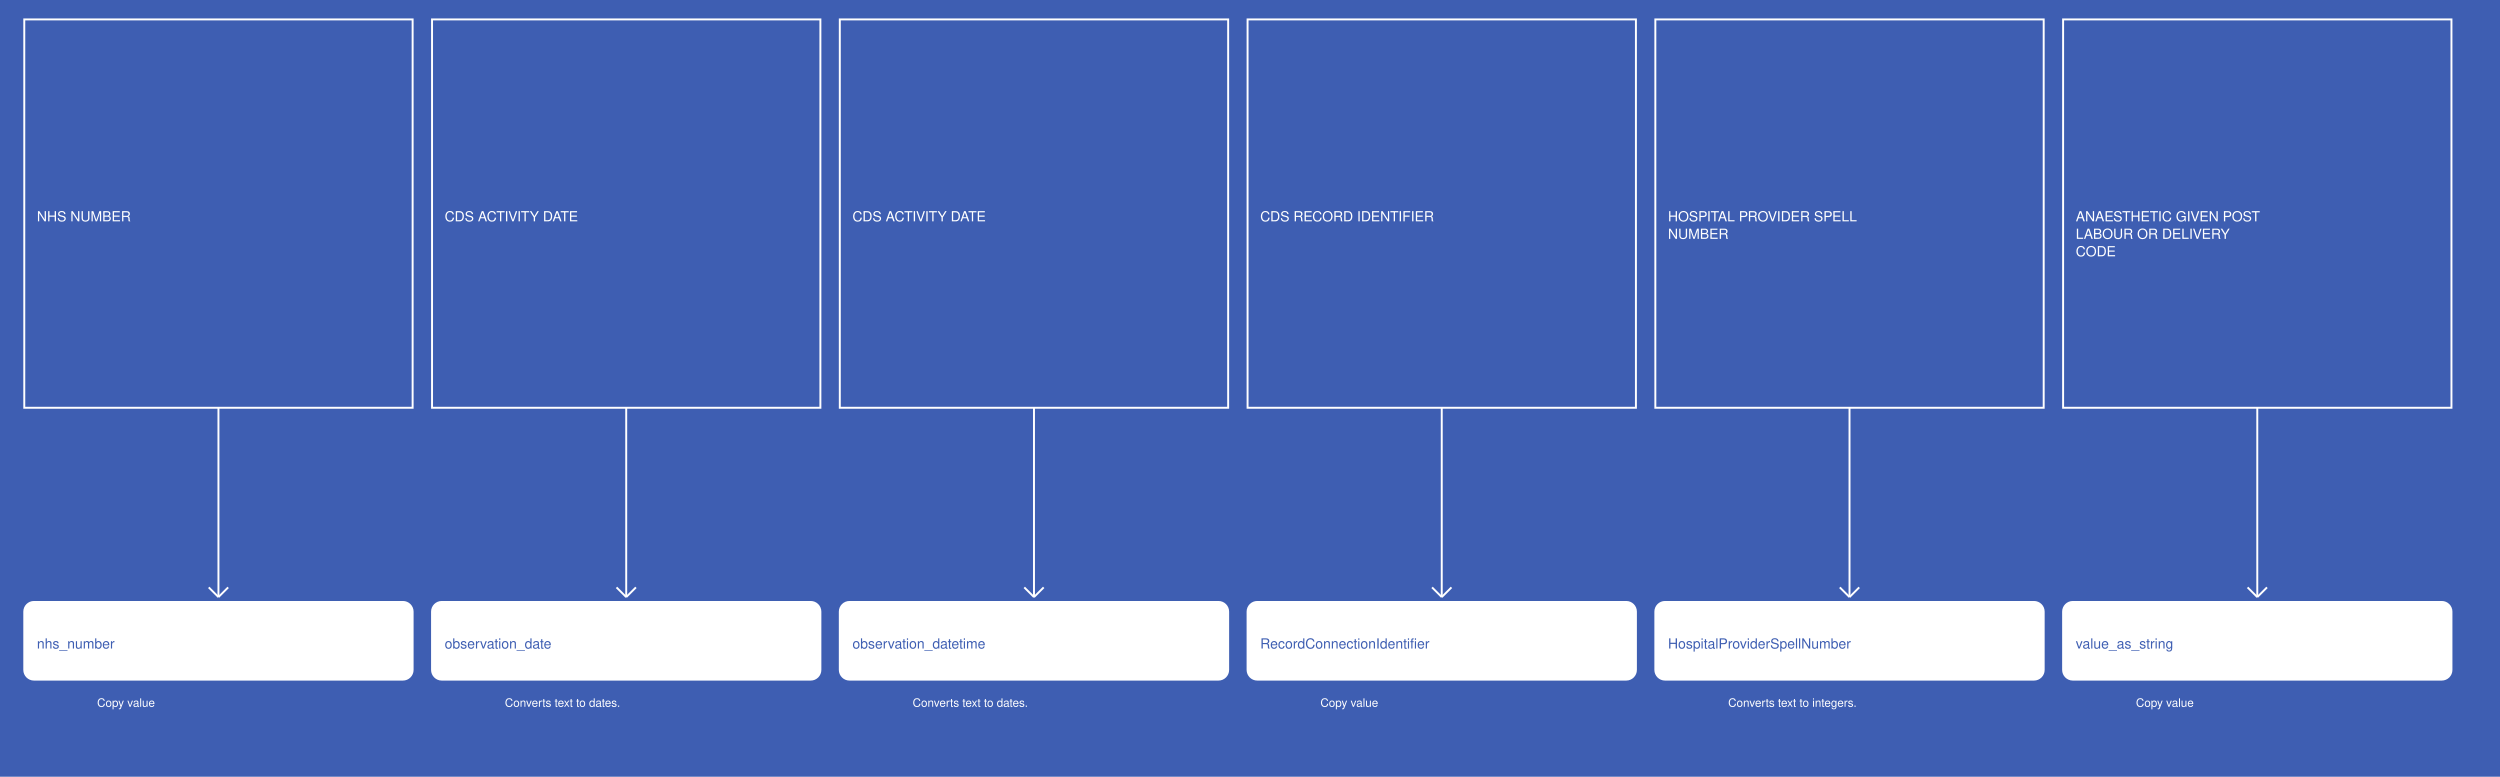
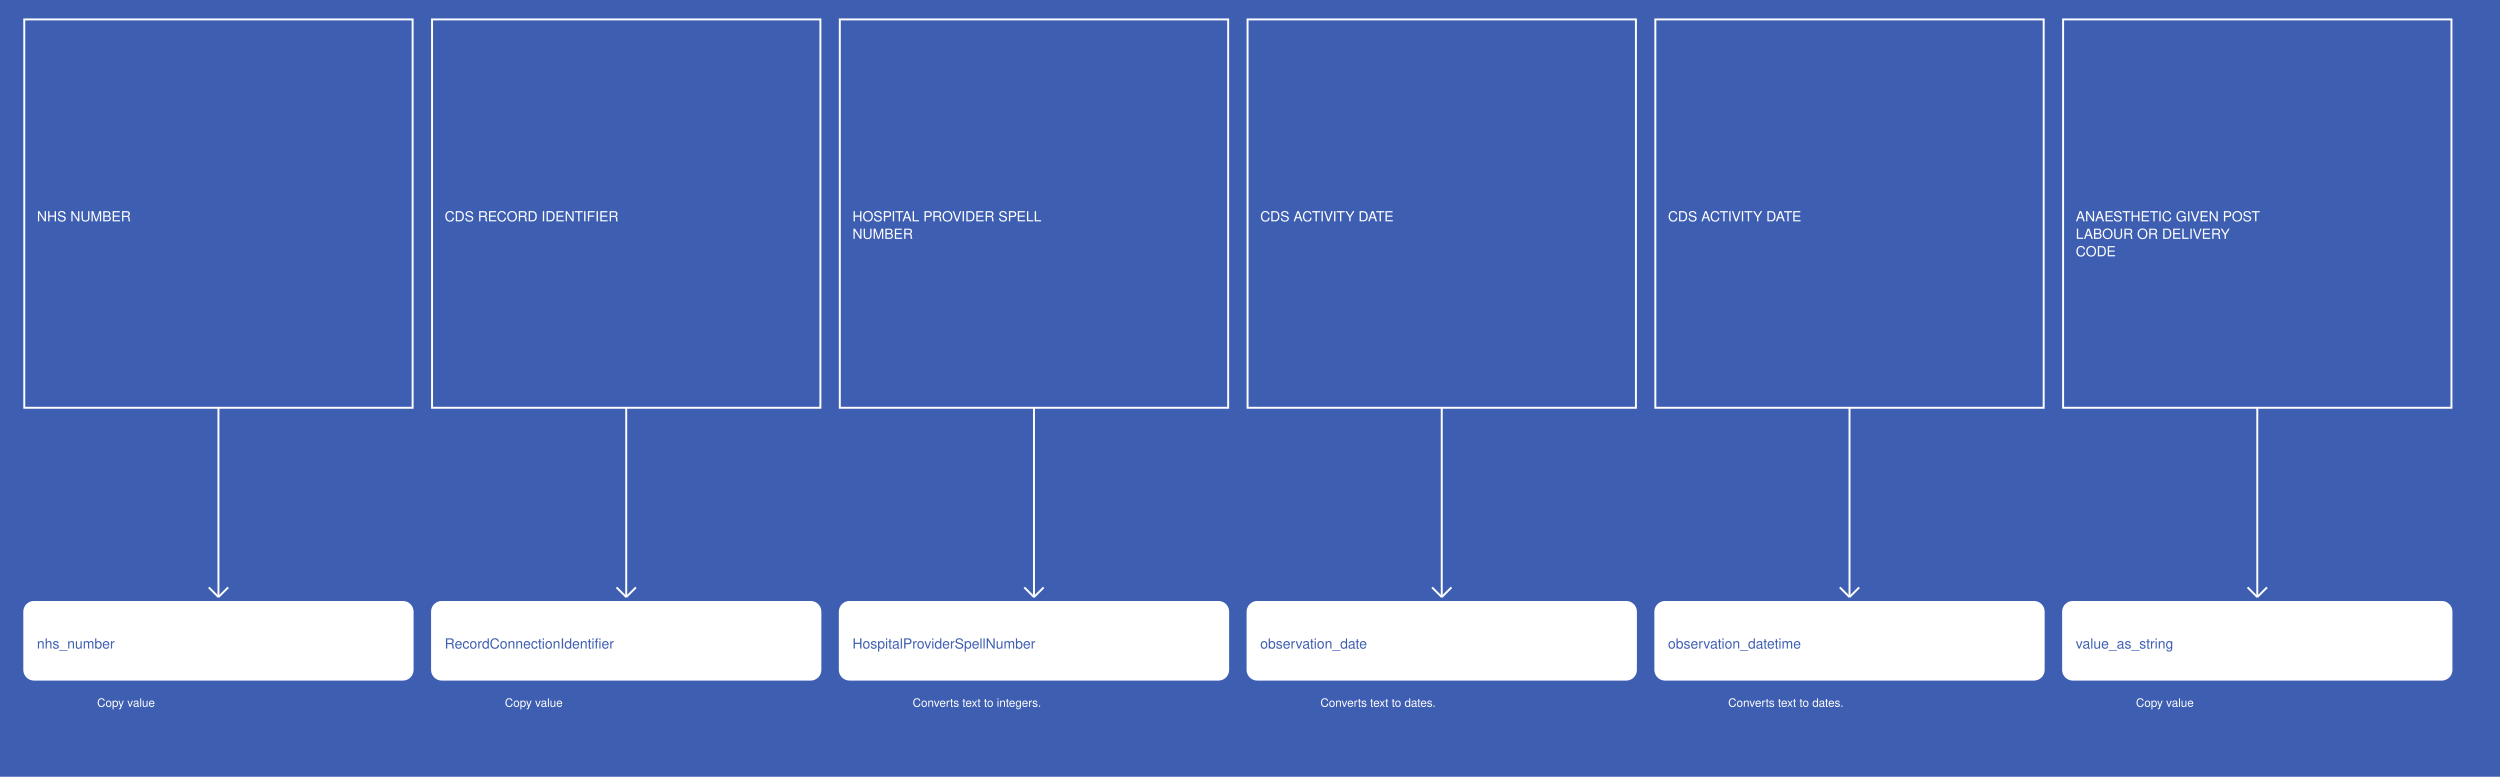
<svg xmlns="http://www.w3.org/2000/svg" width="2575" height="800">
  <rect width="100%" height="100%" fill="#3E5EB2" />
  <g>
    <rect x="25" y="20" width="400" height="400" fill="#3E5EB2" stroke="white" stroke-width="2" />
    <text x="38" y="228" fill="white" font-family="Helvetica" font-size="1.2em" text-anchor="start">NHS NUMBER</text>
  </g>
  <g>
    <line x1="225" y1="420" x2="225" y2="615" stroke="white" stroke-width="2" />
    <line x1="215" y1="605" x2="225" y2="615" stroke="white" stroke-width="2" />
    <line x1="235" y1="605" x2="225" y2="615" stroke="white" stroke-width="2" />
    <text x="100" y="728" fill="white" font-size="1em" font-family="Helvetica">Copy value</text>
  </g>
  <g>
    <rect x="25" y="620" width="400" height="80" fill="white" stroke="white" stroke-width="2" rx="10" />
    <text x="38" y="668" fill="#3E5EB2" font-family="Helvetica" font-size="1.2em" text-anchor="start">nhs_number</text>
  </g>
  <g>
    <rect x="445" y="20" width="400" height="400" fill="#3E5EB2" stroke="white" stroke-width="2" />
-     <text x="458" y="228" fill="white" font-family="Helvetica" font-size="1.2em" text-anchor="start">CDS ACTIVITY DATE</text>
+     <text x="458" y="228" fill="white" font-family="Helvetica" font-size="1.2em" text-anchor="start">CDS RECORD IDENTIFIER</text>
  </g>
  <g>
    <line x1="645" y1="420" x2="645" y2="615" stroke="white" stroke-width="2" />
    <line x1="635" y1="605" x2="645" y2="615" stroke="white" stroke-width="2" />
    <line x1="655" y1="605" x2="645" y2="615" stroke="white" stroke-width="2" />
-     <text x="520" y="728" fill="white" font-size="1em" font-family="Helvetica">Converts text to dates.</text>
+     <text x="520" y="728" fill="white" font-size="1em" font-family="Helvetica">Copy value</text>
  </g>
  <g>
    <rect x="445" y="620" width="400" height="80" fill="white" stroke="white" stroke-width="2" rx="10" />
-     <text x="458" y="668" fill="#3E5EB2" font-family="Helvetica" font-size="1.2em" text-anchor="start">observation_date</text>
+     <text x="458" y="668" fill="#3E5EB2" font-family="Helvetica" font-size="1.2em" text-anchor="start">RecordConnectionIdentifier</text>
  </g>
  <g>
    <rect x="865" y="20" width="400" height="400" fill="#3E5EB2" stroke="white" stroke-width="2" />
-     <text x="878" y="228" fill="white" font-family="Helvetica" font-size="1.2em" text-anchor="start">CDS ACTIVITY DATE</text>
+     <text x="878" y="228" fill="white" font-family="Helvetica" font-size="1.2em" text-anchor="start">HOSPITAL PROVIDER SPELL</text>
+     <text x="878" y="246" fill="white" font-family="Helvetica" font-size="1.2em" text-anchor="start">NUMBER</text>
  </g>
  <g>
    <line x1="1065" y1="420" x2="1065" y2="615" stroke="white" stroke-width="2" />
    <line x1="1055" y1="605" x2="1065" y2="615" stroke="white" stroke-width="2" />
    <line x1="1075" y1="605" x2="1065" y2="615" stroke="white" stroke-width="2" />
-     <text x="940" y="728" fill="white" font-size="1em" font-family="Helvetica">Converts text to dates.</text>
+     <text x="940" y="728" fill="white" font-size="1em" font-family="Helvetica">Converts text to integers.</text>
  </g>
  <g>
    <rect x="865" y="620" width="400" height="80" fill="white" stroke="white" stroke-width="2" rx="10" />
-     <text x="878" y="668" fill="#3E5EB2" font-family="Helvetica" font-size="1.2em" text-anchor="start">observation_datetime</text>
+     <text x="878" y="668" fill="#3E5EB2" font-family="Helvetica" font-size="1.2em" text-anchor="start">HospitalProviderSpellNumber</text>
  </g>
  <g>
    <rect x="1285" y="20" width="400" height="400" fill="#3E5EB2" stroke="white" stroke-width="2" />
-     <text x="1298" y="228" fill="white" font-family="Helvetica" font-size="1.2em" text-anchor="start">CDS RECORD IDENTIFIER</text>
+     <text x="1298" y="228" fill="white" font-family="Helvetica" font-size="1.2em" text-anchor="start">CDS ACTIVITY DATE</text>
  </g>
  <g>
    <line x1="1485" y1="420" x2="1485" y2="615" stroke="white" stroke-width="2" />
    <line x1="1475" y1="605" x2="1485" y2="615" stroke="white" stroke-width="2" />
    <line x1="1495" y1="605" x2="1485" y2="615" stroke="white" stroke-width="2" />
-     <text x="1360" y="728" fill="white" font-size="1em" font-family="Helvetica">Copy value</text>
+     <text x="1360" y="728" fill="white" font-size="1em" font-family="Helvetica">Converts text to dates.</text>
  </g>
  <g>
    <rect x="1285" y="620" width="400" height="80" fill="white" stroke="white" stroke-width="2" rx="10" />
-     <text x="1298" y="668" fill="#3E5EB2" font-family="Helvetica" font-size="1.2em" text-anchor="start">RecordConnectionIdentifier</text>
+     <text x="1298" y="668" fill="#3E5EB2" font-family="Helvetica" font-size="1.2em" text-anchor="start">observation_date</text>
  </g>
  <g>
    <rect x="1705" y="20" width="400" height="400" fill="#3E5EB2" stroke="white" stroke-width="2" />
-     <text x="1718" y="228" fill="white" font-family="Helvetica" font-size="1.2em" text-anchor="start">HOSPITAL PROVIDER SPELL</text>
-     <text x="1718" y="246" fill="white" font-family="Helvetica" font-size="1.2em" text-anchor="start">NUMBER</text>
+     <text x="1718" y="228" fill="white" font-family="Helvetica" font-size="1.2em" text-anchor="start">CDS ACTIVITY DATE</text>
  </g>
  <g>
    <line x1="1905" y1="420" x2="1905" y2="615" stroke="white" stroke-width="2" />
    <line x1="1895" y1="605" x2="1905" y2="615" stroke="white" stroke-width="2" />
    <line x1="1915" y1="605" x2="1905" y2="615" stroke="white" stroke-width="2" />
-     <text x="1780" y="728" fill="white" font-size="1em" font-family="Helvetica">Converts text to integers.</text>
+     <text x="1780" y="728" fill="white" font-size="1em" font-family="Helvetica">Converts text to dates.</text>
  </g>
  <g>
    <rect x="1705" y="620" width="400" height="80" fill="white" stroke="white" stroke-width="2" rx="10" />
-     <text x="1718" y="668" fill="#3E5EB2" font-family="Helvetica" font-size="1.2em" text-anchor="start">HospitalProviderSpellNumber</text>
+     <text x="1718" y="668" fill="#3E5EB2" font-family="Helvetica" font-size="1.2em" text-anchor="start">observation_datetime</text>
  </g>
  <g>
    <rect x="2125" y="20" width="400" height="400" fill="#3E5EB2" stroke="white" stroke-width="2" />
    <text x="2138" y="228" fill="white" font-family="Helvetica" font-size="1.2em" text-anchor="start">ANAESTHETIC GIVEN POST</text>
    <text x="2138" y="246" fill="white" font-family="Helvetica" font-size="1.2em" text-anchor="start">LABOUR OR DELIVERY</text>
    <text x="2138" y="264" fill="white" font-family="Helvetica" font-size="1.2em" text-anchor="start">CODE</text>
  </g>
  <g>
    <line x1="2325" y1="420" x2="2325" y2="615" stroke="white" stroke-width="2" />
    <line x1="2315" y1="605" x2="2325" y2="615" stroke="white" stroke-width="2" />
    <line x1="2335" y1="605" x2="2325" y2="615" stroke="white" stroke-width="2" />
    <text x="2200" y="728" fill="white" font-size="1em" font-family="Helvetica">Copy value</text>
  </g>
  <g>
    <rect x="2125" y="620" width="400" height="80" fill="white" stroke="white" stroke-width="2" rx="10" />
    <text x="2138" y="668" fill="#3E5EB2" font-family="Helvetica" font-size="1.2em" text-anchor="start">value_as_string</text>
  </g>
</svg>
